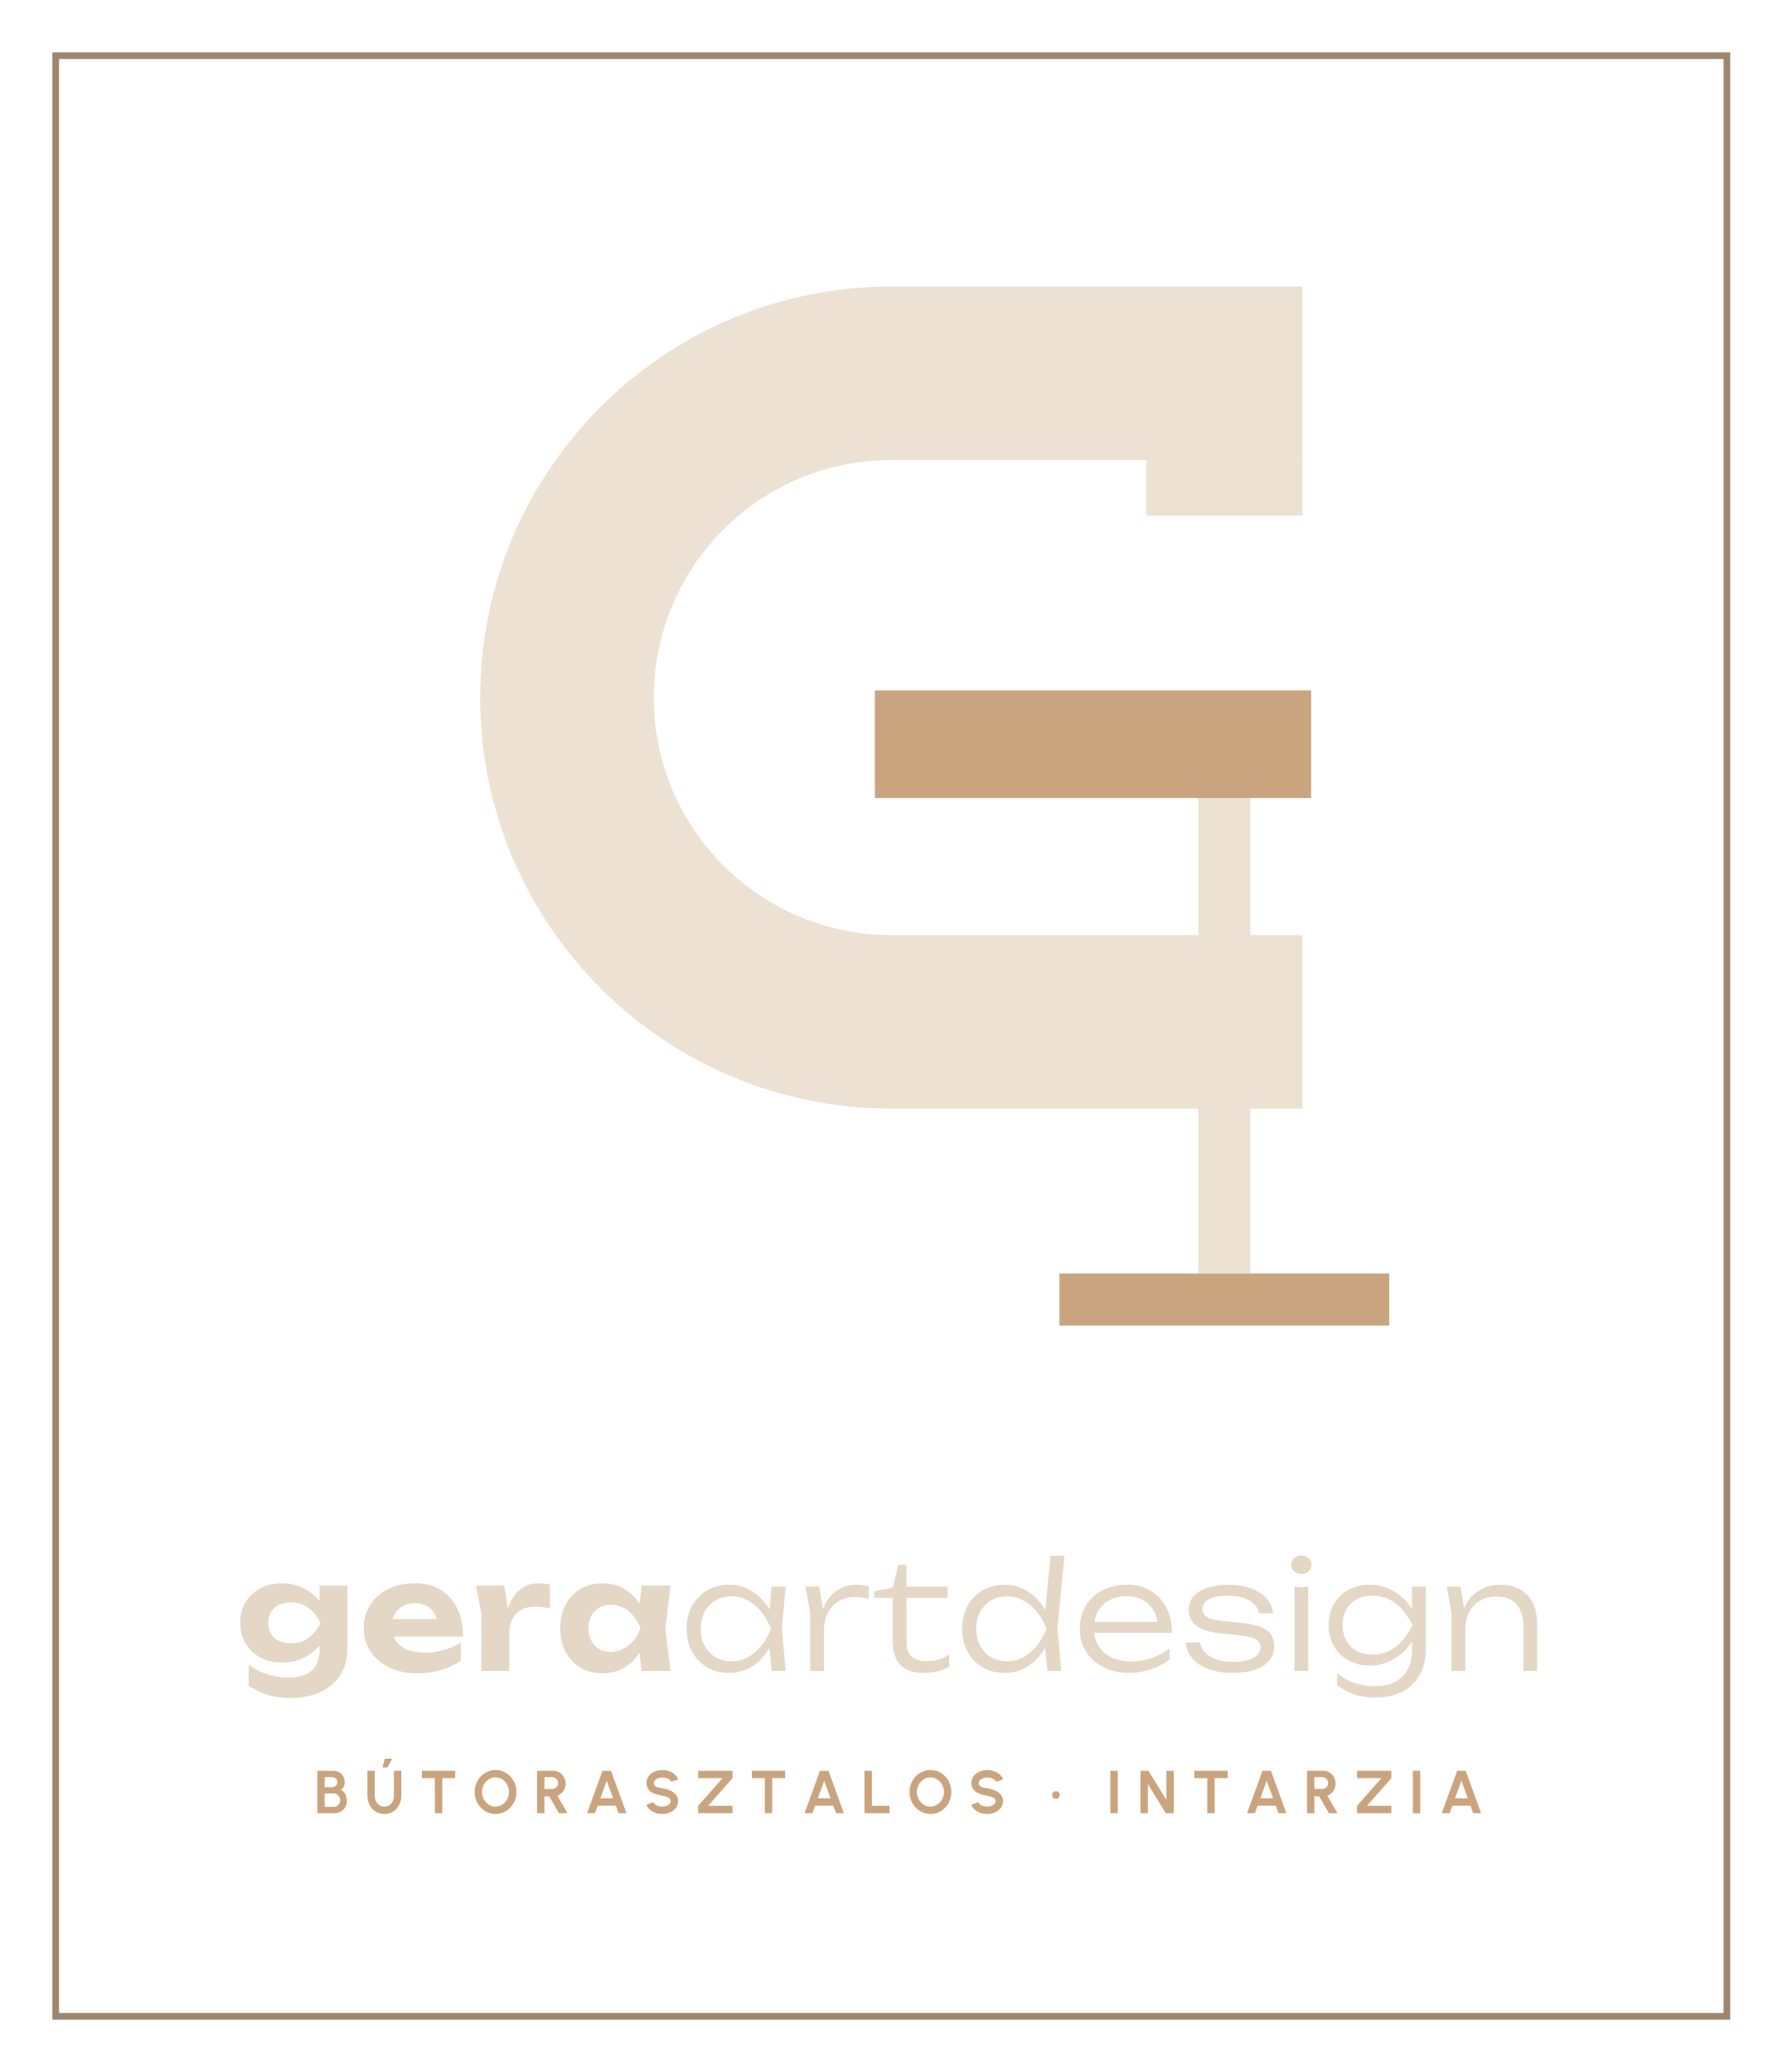
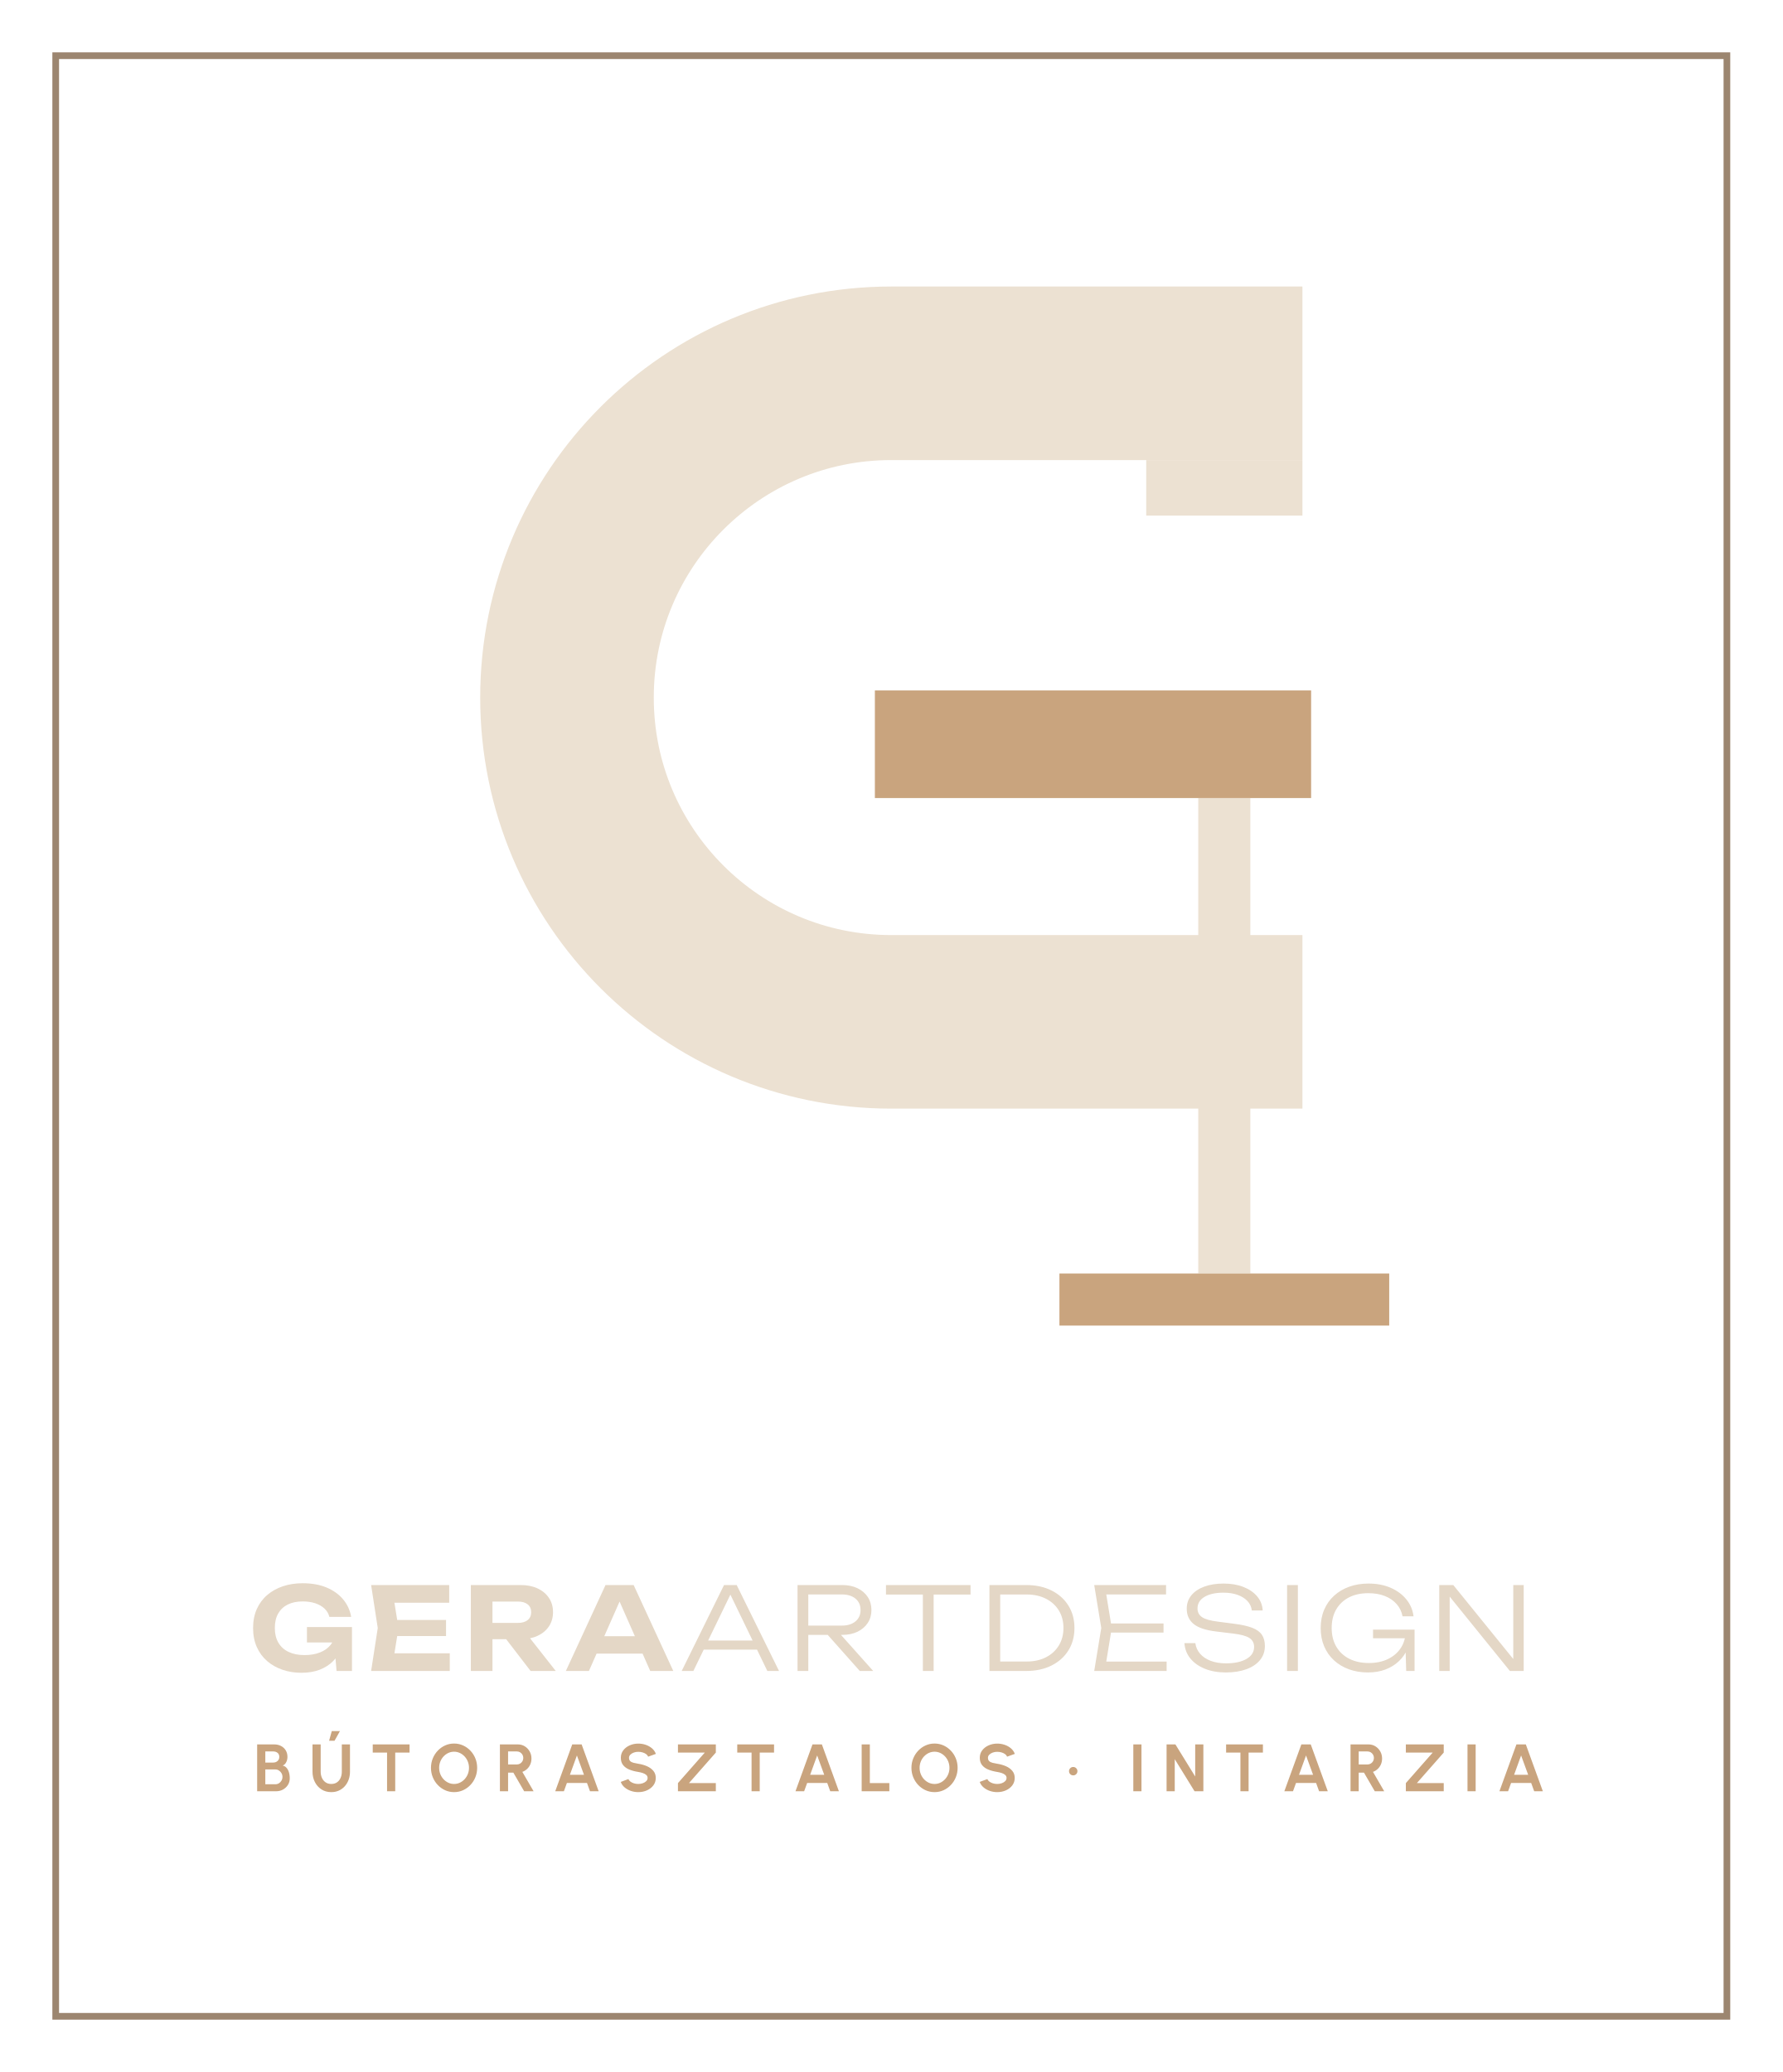
<svg xmlns="http://www.w3.org/2000/svg" viewBox="0 0 320 372" width="320" height="372">
  <rect x="10" y="10" width="300" height="352" fill="none" stroke="#9C8670" stroke-width="1.2" />
  <path d="M233.8 67.02H160A58.22 58.22 0 0 0 160 183.46H233.8" fill="none" stroke="#ECE1D2" stroke-width="31.16" />
  <rect x="205.76" y="82.6" width="28.04" height="9.97" fill="#ECE1D2" />
  <rect x="215.1" y="143.28" width="9.35" height="85.36" fill="#ECE1D2" />
  <rect x="157.05" y="123.96" width="78.31" height="19.32" fill="#C9A47E" />
  <rect x="190.18" y="228.64" width="59.2" height="9.35" fill="#C9A47E" />
-   <path d="M57.371 296.167V293.54L57.542 292.935V289.376L57.371 288.826V284.677H62.365V295.917Q62.365 298.774 61.068 300.774Q59.771 302.774 57.464 303.817Q55.156 304.86 52.07 304.86Q49.955 304.86 48.168 304.31Q46.381 303.76 44.636 302.67V298.836Q46.287 300.09 48.101 300.638Q49.915 301.187 51.759 301.187Q54.484 301.187 55.927 299.96Q57.371 298.733 57.371 296.167ZM50.604 298.491Q48.459 298.491 46.768 297.602Q45.078 296.714 44.104 295.113Q43.13 293.513 43.13 291.372Q43.13 289.219 44.104 287.624Q45.078 286.029 46.768 285.141Q48.459 284.253 50.604 284.253Q52.211 284.253 53.554 284.749Q54.897 285.245 55.946 286.056Q56.996 286.867 57.717 287.821Q58.438 288.775 58.817 289.726Q59.196 290.677 59.196 291.423Q59.196 292.423 58.608 293.642Q58.02 294.862 56.908 295.964Q55.796 297.066 54.204 297.778Q52.612 298.491 50.604 298.491ZM52.272 295.039Q53.926 295.039 55.253 294.143Q56.581 293.247 57.542 291.372Q56.569 289.455 55.241 288.572Q53.914 287.689 52.272 287.689Q50.991 287.689 50.064 288.142Q49.138 288.594 48.645 289.424Q48.151 290.255 48.151 291.372Q48.151 292.462 48.639 293.292Q49.126 294.123 50.052 294.581Q50.979 295.039 52.272 295.039ZM74.859 300.425Q72.101 300.425 69.94 299.405Q67.78 298.385 66.537 296.553Q65.294 294.722 65.294 292.294Q65.294 289.892 66.482 288.086Q67.67 286.281 69.748 285.267Q71.827 284.253 74.465 284.253Q77.163 284.253 79.098 285.431Q81.033 286.61 82.078 288.758Q83.124 290.907 83.124 293.823H69.317V290.678H80.373L78.589 291.794Q78.497 290.543 77.974 289.661Q77.451 288.779 76.589 288.31Q75.727 287.841 74.541 287.841Q73.251 287.841 72.314 288.357Q71.378 288.872 70.86 289.788Q70.342 290.704 70.342 291.921Q70.342 293.433 71.023 294.507Q71.704 295.58 73.013 296.148Q74.321 296.715 76.196 296.715Q77.907 296.715 79.626 296.243Q81.345 295.771 82.718 294.909V298.161Q81.175 299.237 79.161 299.831Q77.146 300.425 74.859 300.425ZM85.425 284.677H90.492L91.405 290.178V300.0H86.411V289.772ZM98.721 284.473V288.759Q97.984 288.598 97.273 288.523Q96.562 288.449 95.968 288.449Q94.695 288.449 93.661 288.967Q92.626 289.485 92.016 290.61Q91.405 291.736 91.405 293.542L90.418 292.318Q90.598 290.681 91.029 289.221Q91.461 287.762 92.211 286.647Q92.962 285.532 94.081 284.893Q95.201 284.253 96.769 284.253Q97.246 284.253 97.75 284.308Q98.254 284.363 98.721 284.473ZM115.195 300.0 114.519 294.44 115.254 292.345 114.519 290.276 115.195 284.677H120.369L119.442 292.333L120.369 300.0ZM116.427 292.345Q116.026 294.773 114.897 296.592Q113.769 298.411 112.047 299.418Q110.326 300.425 108.166 300.425Q105.923 300.425 104.209 299.411Q102.494 298.397 101.533 296.572Q100.571 294.746 100.571 292.345Q100.571 289.916 101.533 288.099Q102.494 286.281 104.209 285.267Q105.923 284.253 108.166 284.253Q110.326 284.253 112.047 285.253Q113.769 286.254 114.911 288.066Q116.052 289.877 116.427 292.345ZM105.619 292.345Q105.619 293.587 106.13 294.538Q106.641 295.49 107.543 296.033Q108.446 296.577 109.616 296.577Q110.814 296.577 111.869 296.033Q112.924 295.49 113.733 294.538Q114.542 293.587 114.961 292.345Q114.542 291.103 113.733 290.145Q112.924 289.188 111.869 288.644Q110.814 288.101 109.616 288.101Q108.446 288.101 107.543 288.644Q106.641 289.188 106.13 290.145Q105.619 291.103 105.619 292.345Z" fill="#E4D7C6" />
-   <path d="M138.523 300.0 137.986 294.288 138.658 292.433 137.986 290.592 138.523 284.867H141.05L140.338 292.433L141.05 300.0ZM139.478 292.433Q138.9 294.799 137.677 296.586Q136.454 298.374 134.72 299.362Q132.986 300.349 130.876 300.349Q128.659 300.349 126.938 299.348Q125.218 298.347 124.237 296.559Q123.256 294.772 123.256 292.433Q123.256 290.068 124.237 288.294Q125.218 286.52 126.938 285.519Q128.659 284.518 130.876 284.518Q132.986 284.518 134.72 285.512Q136.454 286.507 137.683 288.281Q138.913 290.055 139.478 292.433ZM125.783 292.433Q125.783 294.154 126.495 295.471Q127.207 296.788 128.45 297.527Q129.694 298.266 131.293 298.266Q132.906 298.266 134.263 297.527Q135.621 296.788 136.676 295.471Q137.731 294.154 138.403 292.433Q137.731 290.7 136.676 289.389Q135.621 288.079 134.263 287.34Q132.906 286.601 131.293 286.601Q129.694 286.601 128.45 287.34Q127.207 288.079 126.495 289.389Q125.783 290.7 125.783 292.433ZM144.585 284.867H147.058L147.918 290.041V300.0H145.445V289.571ZM155.968 284.813V287.058Q155.457 286.896 154.772 286.809Q154.087 286.722 153.455 286.722Q151.842 286.722 150.586 287.454Q149.329 288.187 148.623 289.564Q147.918 290.942 147.918 292.837L147.219 291.869Q147.273 290.283 147.736 288.939Q148.2 287.595 149.047 286.607Q149.893 285.62 151.083 285.069Q152.272 284.518 153.777 284.518Q154.355 284.518 154.96 284.598Q155.565 284.679 155.968 284.813ZM156.936 286.869V285.673L160.255 285.055L161.25 280.956H162.728V284.867H170.107V286.869H162.728V294.544Q162.728 296.586 163.629 297.406Q164.529 298.226 166.424 298.226Q167.647 298.226 168.581 297.93Q169.515 297.635 170.389 297.07V299.261Q169.744 299.651 168.494 300.0Q167.244 300.349 165.913 300.349Q163.857 300.349 162.614 299.644Q161.371 298.938 160.813 297.709Q160.255 296.479 160.255 294.933V286.869ZM188.008 300.0 187.471 294.221 188.183 292.447 187.511 290.538 188.573 279.303H191.086L189.823 292.326L190.521 300.0ZM188.936 292.433Q188.358 294.799 187.135 296.586Q185.912 298.374 184.178 299.362Q182.444 300.349 180.334 300.349Q178.117 300.349 176.396 299.348Q174.676 298.347 173.695 296.559Q172.714 294.772 172.714 292.433Q172.714 290.068 173.695 288.294Q174.676 286.52 176.396 285.519Q178.117 284.518 180.334 284.518Q182.444 284.518 184.178 285.512Q185.912 286.507 187.141 288.281Q188.371 290.055 188.936 292.433ZM175.241 292.433Q175.241 294.154 175.953 295.471Q176.665 296.788 177.908 297.527Q179.151 298.266 180.751 298.266Q182.364 298.266 183.721 297.527Q185.078 296.788 186.133 295.471Q187.188 294.154 187.86 292.433Q187.188 290.7 186.133 289.389Q185.078 288.079 183.721 287.34Q182.364 286.601 180.751 286.601Q179.151 286.601 177.908 287.34Q176.665 288.079 175.953 289.389Q175.241 290.7 175.241 292.433ZM202.738 300.349Q200.131 300.349 198.122 299.348Q196.112 298.347 194.977 296.559Q193.841 294.772 193.841 292.42Q193.841 290.068 194.916 288.294Q195.991 286.52 197.893 285.519Q199.795 284.518 202.281 284.518Q204.727 284.518 206.548 285.599Q208.369 286.681 209.377 288.623Q210.385 290.565 210.385 293.159H195.709V291.184H209.337L207.885 292.084Q207.805 290.391 207.086 289.154Q206.367 287.918 205.13 287.246Q203.894 286.574 202.241 286.574Q200.467 286.574 199.15 287.286Q197.833 287.998 197.1 289.282Q196.368 290.565 196.368 292.313Q196.368 294.14 197.194 295.484Q198.021 296.828 199.526 297.561Q201.031 298.293 203.074 298.293Q204.942 298.293 206.73 297.668Q208.517 297.043 209.942 295.968V297.917Q208.544 299.046 206.602 299.698Q204.66 300.349 202.738 300.349ZM228.757 295.578Q228.757 297.016 227.877 298.092Q226.997 299.167 225.317 299.758Q223.637 300.349 221.258 300.349Q218.798 300.349 216.937 299.664Q215.076 298.979 214.027 297.742Q212.979 296.506 212.898 294.879H215.412Q215.573 295.914 216.352 296.707Q217.132 297.5 218.402 297.937Q219.672 298.374 221.271 298.374Q223.623 298.374 224.954 297.662Q226.284 296.949 226.284 295.699Q226.284 294.745 225.417 294.275Q224.551 293.804 222.212 293.562L219.296 293.267Q217.118 293.052 215.815 292.474Q214.511 291.896 213.94 291.022Q213.369 290.149 213.369 289.06Q213.369 287.595 214.269 286.587Q215.17 285.579 216.782 285.048Q218.395 284.518 220.519 284.518Q222.777 284.518 224.544 285.169Q226.311 285.821 227.359 286.97Q228.408 288.119 228.515 289.638H226.002Q225.881 288.778 225.209 288.066Q224.537 287.353 223.341 286.923Q222.145 286.493 220.398 286.493Q218.234 286.493 217.045 287.111Q215.855 287.73 215.855 288.912Q215.855 289.772 216.635 290.283Q217.414 290.794 219.403 291.009L222.736 291.345Q225.021 291.573 226.338 292.111Q227.655 292.649 228.206 293.509Q228.757 294.369 228.757 295.578ZM232.372 284.813 233.609 285.028 234.845 284.813V300.0H232.372ZM233.605 282.582Q232.829 282.582 232.312 282.112Q231.795 281.641 231.795 280.929Q231.795 280.217 232.312 279.746Q232.829 279.276 233.605 279.276Q234.402 279.276 234.913 279.746Q235.423 280.217 235.423 280.929Q235.423 281.641 234.913 282.112Q234.402 282.582 233.605 282.582ZM253.473 296.331V293.603L253.594 293.2V290.7L253.473 290.162V284.867H255.946V295.968Q255.946 298.938 254.756 300.9Q253.567 302.863 251.517 303.824Q249.468 304.785 246.874 304.785Q244.898 304.785 243.218 304.24Q241.538 303.696 240.006 302.554V300.39Q241.632 301.693 243.339 302.211Q245.046 302.728 246.726 302.728Q250.019 302.728 251.746 301.021Q253.473 299.315 253.473 296.331ZM245.799 299.032Q243.742 299.032 242.089 298.125Q240.436 297.218 239.469 295.585Q238.501 293.952 238.501 291.775Q238.501 289.584 239.469 287.958Q240.436 286.332 242.089 285.425Q243.742 284.518 245.799 284.518Q247.317 284.518 248.641 284.988Q249.965 285.458 251.033 286.245Q252.102 287.031 252.861 287.992Q253.621 288.953 254.037 289.94Q254.454 290.928 254.454 291.788Q254.454 292.877 253.815 294.134Q253.177 295.39 252.014 296.506Q250.852 297.621 249.273 298.327Q247.694 299.032 245.799 299.032ZM246.457 297.057Q248.554 297.057 250.335 295.814Q252.115 294.57 253.58 291.775Q252.129 288.939 250.341 287.709Q248.554 286.48 246.457 286.48Q244.71 286.48 243.494 287.165Q242.277 287.851 241.646 289.04Q241.014 290.229 241.014 291.775Q241.014 293.294 241.646 294.49Q242.277 295.686 243.494 296.371Q244.71 297.057 246.457 297.057ZM259.709 284.867H262.182L263.042 290.014V300.0H260.569V289.651ZM269.305 284.518Q271.428 284.518 272.906 285.364Q274.385 286.211 275.164 287.81Q275.944 289.41 275.944 291.681V300.0H273.471V292.111Q273.471 289.396 272.228 288.012Q270.985 286.628 268.579 286.628Q266.912 286.628 265.662 287.373Q264.413 288.119 263.727 289.457Q263.042 290.794 263.042 292.568L262.047 291.869Q262.235 289.598 263.203 287.958Q264.171 286.318 265.743 285.418Q267.315 284.518 269.305 284.518Z" fill="#E4D7C6" />
-   <path d="M56.958 325.535V317.922H59.731Q60.332 317.922 60.819 318.169Q61.307 318.416 61.594 318.875Q61.881 319.334 61.881 319.962Q61.881 320.24 61.798 320.522Q61.715 320.803 61.546 321.029Q61.377 321.254 61.111 321.362Q61.466 321.449 61.689 321.68Q61.913 321.911 62.037 322.216Q62.161 322.521 62.208 322.84Q62.255 323.159 62.255 323.433Q62.255 324.033 61.955 324.508Q61.656 324.983 61.153 325.259Q60.65 325.535 60.04 325.535ZM58.284 324.4H59.906Q60.229 324.4 60.492 324.241Q60.756 324.082 60.913 323.804Q61.071 323.527 61.071 323.174Q61.071 322.871 60.913 322.599Q60.756 322.328 60.492 322.159Q60.229 321.99 59.906 321.99H58.284ZM58.284 320.872H59.581Q59.982 320.872 60.268 320.622Q60.554 320.371 60.554 319.953Q60.554 319.514 60.268 319.289Q59.982 319.065 59.581 319.065H58.284ZM69 325.677Q68.086 325.677 67.4 325.231Q66.713 324.785 66.333 324.032Q65.952 323.279 65.952 322.36V317.922H67.278V322.36Q67.278 322.904 67.481 323.357Q67.684 323.809 68.069 324.08Q68.454 324.35 69 324.35Q69.555 324.35 69.937 324.08Q70.32 323.811 70.517 323.358Q70.714 322.905 70.714 322.36V317.922H72.041V322.36Q72.041 323.05 71.825 323.651Q71.608 324.252 71.205 324.709Q70.803 325.166 70.244 325.421Q69.685 325.677 69 325.677ZM68.649 317.324 69.084 315.758H70.411L69.535 317.324ZM81.719 317.922V319.249H79.392V325.535H78.065V319.249H75.74V317.922ZM88.953 325.677Q88.181 325.677 87.501 325.369Q86.822 325.062 86.305 324.518Q85.788 323.975 85.495 323.26Q85.201 322.545 85.201 321.729Q85.201 320.913 85.495 320.198Q85.788 319.483 86.305 318.939Q86.822 318.396 87.501 318.088Q88.181 317.781 88.953 317.781Q89.731 317.781 90.411 318.088Q91.09 318.396 91.607 318.939Q92.123 319.483 92.414 320.198Q92.705 320.913 92.705 321.729Q92.705 322.545 92.414 323.26Q92.123 323.975 91.607 324.518Q91.09 325.062 90.411 325.369Q89.731 325.677 88.953 325.677ZM88.953 324.35Q89.455 324.35 89.893 324.143Q90.332 323.936 90.667 323.575Q91.001 323.214 91.19 322.74Q91.378 322.266 91.378 321.729Q91.378 321.189 91.189 320.715Q90.999 320.24 90.665 319.88Q90.33 319.52 89.892 319.314Q89.453 319.108 88.953 319.108Q88.452 319.108 88.013 319.315Q87.575 319.522 87.24 319.883Q86.905 320.244 86.717 320.717Q86.528 321.191 86.528 321.729Q86.528 322.27 86.718 322.744Q86.907 323.218 87.242 323.579Q87.576 323.94 88.015 324.145Q88.454 324.35 88.953 324.35ZM96.403 325.535V317.922H99.322Q99.941 317.922 100.441 318.231Q100.941 318.54 101.235 319.061Q101.528 319.581 101.528 320.214Q101.528 320.728 101.342 321.162Q101.156 321.595 100.822 321.91Q100.488 322.225 100.05 322.387L101.874 325.535H100.343L98.585 322.507H97.73V325.535ZM97.73 321.18H99.172Q99.454 321.18 99.687 321.038Q99.921 320.896 100.061 320.657Q100.201 320.418 100.201 320.123Q100.201 319.827 100.061 319.588Q99.921 319.349 99.687 319.207Q99.454 319.065 99.172 319.065H97.73ZM108.156 317.922H109.682L112.448 325.535H111.04L110.55 324.187H107.289L106.799 325.535H105.392ZM107.775 322.86H110.062L108.915 319.72ZM118.888 325.677Q118.257 325.677 117.677 325.478Q117.096 325.278 116.662 324.905Q116.227 324.533 116.039 324.015L117.285 323.554Q117.362 323.775 117.595 323.955Q117.828 324.135 118.165 324.242Q118.502 324.35 118.888 324.35Q119.282 324.35 119.628 324.227Q119.973 324.104 120.187 323.885Q120.4 323.666 120.4 323.373Q120.4 323.074 120.178 322.88Q119.955 322.686 119.607 322.571Q119.259 322.457 118.888 322.398Q118.078 322.273 117.436 322.012Q116.794 321.752 116.423 321.288Q116.052 320.824 116.052 320.094Q116.052 319.401 116.447 318.883Q116.841 318.366 117.489 318.078Q118.136 317.791 118.888 317.791Q119.512 317.791 120.094 317.988Q120.675 318.185 121.113 318.56Q121.55 318.934 121.741 319.463L120.491 319.915Q120.414 319.693 120.18 319.514Q119.947 319.336 119.611 319.231Q119.275 319.126 118.888 319.126Q118.502 319.121 118.158 319.246Q117.813 319.372 117.596 319.591Q117.379 319.81 117.379 320.094Q117.379 320.456 117.582 320.642Q117.786 320.828 118.127 320.913Q118.469 320.998 118.888 321.065Q119.652 321.183 120.298 321.467Q120.945 321.75 121.336 322.221Q121.727 322.692 121.727 323.373Q121.727 324.064 121.334 324.583Q120.941 325.101 120.296 325.389Q119.65 325.677 118.888 325.677ZM125.332 325.535V324.208L129.696 319.249H125.332V317.922H131.487V319.249L127.123 324.208H131.487V325.535ZM140.947 317.922V319.249H138.62V325.535H137.293V319.249H134.967V317.922ZM147.193 317.922H148.719L151.485 325.535H150.078L149.588 324.187H146.327L145.837 325.535H144.429ZM146.813 322.86H149.1L147.953 319.72ZM155.185 325.535V317.922H156.512V324.208H159.679V325.535ZM167.023 325.677Q166.251 325.677 165.571 325.369Q164.891 325.062 164.375 324.518Q163.858 323.975 163.564 323.26Q163.271 322.545 163.271 321.729Q163.271 320.913 163.564 320.198Q163.858 319.483 164.375 318.939Q164.891 318.396 165.571 318.088Q166.251 317.781 167.023 317.781Q167.8 317.781 168.48 318.088Q169.16 318.396 169.676 318.939Q170.193 319.483 170.484 320.198Q170.775 320.913 170.775 321.729Q170.775 322.545 170.484 323.26Q170.193 323.975 169.676 324.518Q169.16 325.062 168.48 325.369Q167.8 325.677 167.023 325.677ZM167.023 324.35Q167.524 324.35 167.963 324.143Q168.402 323.936 168.736 323.575Q169.071 323.214 169.259 322.74Q169.448 322.266 169.448 321.729Q169.448 321.189 169.258 320.715Q169.069 320.24 168.734 319.88Q168.4 319.52 167.961 319.314Q167.523 319.108 167.023 319.108Q166.521 319.108 166.083 319.315Q165.644 319.522 165.31 319.883Q164.975 320.244 164.786 320.717Q164.598 321.191 164.598 321.729Q164.598 322.27 164.787 322.744Q164.977 323.218 165.311 323.579Q165.646 323.94 166.085 324.145Q166.523 324.35 167.023 324.35ZM177.213 325.677Q176.583 325.677 176.002 325.478Q175.421 325.278 174.987 324.905Q174.552 324.533 174.364 324.015L175.61 323.554Q175.687 323.775 175.92 323.955Q176.154 324.135 176.49 324.242Q176.827 324.35 177.213 324.35Q177.608 324.35 177.953 324.227Q178.298 324.104 178.512 323.885Q178.726 323.666 178.726 323.373Q178.726 323.074 178.503 322.88Q178.28 322.686 177.932 322.571Q177.584 322.457 177.213 322.398Q176.403 322.273 175.762 322.012Q175.12 321.752 174.748 321.288Q174.377 320.824 174.377 320.094Q174.377 319.401 174.772 318.883Q175.167 318.366 175.814 318.078Q176.461 317.791 177.213 317.791Q177.837 317.791 178.419 317.988Q179 318.185 179.438 318.56Q179.875 318.934 180.066 319.463L178.816 319.915Q178.739 319.693 178.505 319.514Q178.272 319.336 177.936 319.231Q177.601 319.126 177.213 319.126Q176.827 319.121 176.483 319.246Q176.138 319.372 175.921 319.591Q175.704 319.81 175.704 320.094Q175.704 320.456 175.907 320.642Q176.111 320.828 176.453 320.913Q176.794 320.998 177.213 321.065Q177.977 321.183 178.623 321.467Q179.27 321.75 179.661 322.221Q180.052 322.692 180.052 323.373Q180.052 324.064 179.659 324.583Q179.266 325.101 178.621 325.389Q177.975 325.677 177.213 325.677ZM189.558 322.955Q189.272 322.955 189.075 322.757Q188.877 322.558 188.877 322.271Q188.877 321.991 189.075 321.79Q189.272 321.59 189.558 321.59Q189.842 321.59 190.042 321.79Q190.242 321.991 190.242 322.271Q190.242 322.558 190.042 322.757Q189.842 322.955 189.558 322.955ZM199.323 325.535V317.922H200.65V325.535ZM204.728 325.535V317.922H206.163L209.379 323.138V317.922H210.706V325.535H209.273L206.055 320.32V325.535ZM220.381 317.922V319.249H218.054V325.535H216.727V319.249H214.402V317.922ZM226.628 317.922H228.154L230.92 325.535H229.512L229.022 324.187H225.761L225.271 325.535H223.864ZM226.247 322.86H228.534L227.387 319.72ZM234.619 325.535V317.922H237.538Q238.158 317.922 238.658 318.231Q239.158 318.54 239.451 319.061Q239.745 319.581 239.745 320.214Q239.745 320.728 239.559 321.162Q239.373 321.595 239.039 321.91Q238.704 322.225 238.266 322.387L240.091 325.535H238.559L236.801 322.507H235.946V325.535ZM235.946 321.18H237.388Q237.67 321.18 237.904 321.038Q238.138 320.896 238.278 320.657Q238.418 320.418 238.418 320.123Q238.418 319.827 238.278 319.588Q238.138 319.349 237.904 319.207Q237.67 319.065 237.388 319.065H235.946ZM243.608 325.535V324.208L247.973 319.249H243.608V317.922H249.763V319.249L245.399 324.208H249.763V325.535ZM253.624 325.535V317.922H254.951V325.535ZM261.576 317.922H263.102L265.868 325.535H264.461L263.97 324.187H260.71L260.219 325.535H258.812ZM261.196 322.86H263.483L262.336 319.72Z" fill="#C9A47E" />
+   <path d="M61.837 293.314Q61.789 294.716 61.277 295.981Q60.765 297.246 59.801 298.227Q58.837 299.207 57.415 299.766Q55.992 300.325 54.108 300.325Q52.296 300.325 50.719 299.788Q49.142 299.251 47.952 298.222Q46.762 297.193 46.097 295.698Q45.431 294.203 45.431 292.287Q45.431 290.371 46.102 288.877Q46.774 287.382 47.983 286.353Q49.192 285.323 50.804 284.786Q52.415 284.25 54.317 284.25Q56.821 284.25 58.655 285.03Q60.49 285.811 61.612 287.166Q62.735 288.521 63.037 290.286H59.124Q58.916 289.427 58.258 288.806Q57.6 288.184 56.604 287.849Q55.607 287.515 54.324 287.515Q52.792 287.515 51.673 288.063Q50.555 288.611 49.945 289.671Q49.335 290.731 49.335 292.287Q49.335 293.852 49.984 294.942Q50.633 296.033 51.831 296.591Q53.028 297.149 54.659 297.149Q56.238 297.149 57.438 296.676Q58.638 296.202 59.35 295.315Q60.062 294.427 60.161 293.189ZM55.101 294.884V292.114H63.183V300.0H60.418L59.885 293.826L60.652 294.884ZM80.069 290.841V293.733H68.912V290.841ZM71.535 292.287 70.509 298.659 68.89 296.822H80.74V300.0H66.622L67.81 292.287L66.622 284.574H80.637V287.752H68.89L70.509 285.915ZM87.21 291.369H92.993Q94.091 291.369 94.721 290.863Q95.351 290.357 95.351 289.454Q95.351 288.54 94.721 288.04Q94.091 287.539 92.993 287.539H86.662L88.403 285.629V300.0H84.522V284.574H93.498Q95.225 284.574 96.523 285.188Q97.821 285.802 98.547 286.892Q99.273 287.981 99.273 289.454Q99.273 290.886 98.547 291.98Q97.821 293.074 96.523 293.683Q95.225 294.293 93.498 294.293H87.21ZM89.699 292.781H94.09L99.765 300.0H95.248ZM105.811 296.888V293.758H116.468V296.888ZM113.746 284.574 120.863 300.0H116.723L110.627 286.195H111.815L105.719 300.0H101.578L108.696 284.574Z" fill="#E4D7C6" />
+   <path d="M125.601 296.174V294.539H136.461V296.174ZM132.244 284.574 139.844 300.0H137.746L130.599 285.233H131.627L124.47 300.0H122.372L129.972 284.574ZM144.513 291.855H151.125Q152.657 291.855 153.568 291.099Q154.478 290.344 154.478 289.058Q154.478 287.762 153.568 287.012Q152.657 286.261 151.125 286.261H144.235L145.099 285.243V300.0H143.166V284.574H151.197Q152.76 284.574 153.933 285.14Q155.105 285.706 155.768 286.713Q156.432 287.721 156.432 289.058Q156.432 290.374 155.768 291.382Q155.105 292.39 153.933 292.956Q152.76 293.521 151.197 293.521H144.513ZM147.927 292.781H150.302L156.75 300.0H154.344ZM165.666 285.51H167.6V300.0H165.666ZM159.044 284.574H174.222V286.282H159.044ZM184.218 284.574Q186.799 284.574 188.748 285.546Q190.697 286.518 191.787 288.256Q192.877 289.994 192.877 292.287Q192.877 294.58 191.787 296.318Q190.697 298.056 188.748 299.028Q186.799 300.0 184.218 300.0H177.616V284.574ZM179.549 299.486 178.326 298.303H184.311Q186.275 298.303 187.761 297.542Q189.247 296.781 190.075 295.424Q190.902 294.066 190.902 292.287Q190.902 290.488 190.075 289.14Q189.247 287.793 187.761 287.032Q186.275 286.271 184.311 286.271H178.326L179.549 285.089ZM208.868 291.465V293.11H198.348V291.465ZM199.572 292.287 198.389 299.537 197.371 298.313H209.423V300.0H196.425L197.69 292.287L196.425 284.574H209.321V286.261H197.371L198.389 285.048ZM212.622 295.002H214.576Q214.72 296.092 215.439 296.915Q216.159 297.738 217.347 298.185Q218.535 298.632 220.077 298.632Q222.391 298.632 223.759 297.84Q225.127 297.049 225.127 295.681Q225.127 294.632 224.278 294.077Q223.43 293.521 221.301 293.274L218.329 292.915Q215.501 292.575 214.267 291.562Q213.033 290.549 213.033 288.822Q213.033 287.433 213.861 286.42Q214.689 285.407 216.18 284.857Q217.671 284.307 219.656 284.307Q221.661 284.307 223.209 284.914Q224.756 285.521 225.672 286.605Q226.587 287.69 226.669 289.14H224.715Q224.602 288.163 223.939 287.454Q223.276 286.744 222.175 286.343Q221.075 285.942 219.615 285.942Q217.496 285.942 216.231 286.693Q214.966 287.444 214.966 288.77Q214.966 289.799 215.799 290.349Q216.632 290.899 218.627 291.146L221.558 291.526Q223.584 291.783 224.792 292.251Q226.001 292.719 226.53 293.511Q227.06 294.303 227.06 295.516Q227.06 296.977 226.186 298.046Q225.312 299.116 223.733 299.691Q222.155 300.267 220.046 300.267Q217.928 300.267 216.288 299.604Q214.648 298.941 213.681 297.753Q212.714 296.565 212.622 295.002ZM231.05 284.574H232.983V300.0H231.05ZM253.222 293.274Q253.211 294.745 252.666 296.015Q252.121 297.285 251.119 298.241Q250.116 299.198 248.712 299.733Q247.309 300.267 245.56 300.267Q243.709 300.267 242.156 299.702Q240.604 299.136 239.462 298.087Q238.321 297.038 237.698 295.568Q237.076 294.097 237.076 292.287Q237.076 290.477 237.704 289.007Q238.331 287.536 239.483 286.487Q240.634 285.438 242.203 284.873Q243.771 284.307 245.653 284.307Q247.915 284.307 249.658 285.073Q251.401 285.839 252.471 287.166Q253.54 288.493 253.746 290.189H251.772Q251.535 288.935 250.718 287.999Q249.9 287.063 248.609 286.549Q247.319 286.035 245.612 286.035Q243.617 286.035 242.146 286.796Q240.676 287.557 239.863 288.955Q239.051 290.354 239.051 292.287Q239.051 294.21 239.873 295.624Q240.696 297.038 242.198 297.804Q243.699 298.571 245.725 298.571Q247.699 298.571 249.17 297.851Q250.64 297.131 251.463 295.871Q252.286 294.611 252.317 292.987ZM246.476 294.128V292.585H253.931V300.0H252.43L252.234 293.46L252.779 294.128ZM272.606 299.033 271.65 299.095V284.574H273.522V300.0H271.043L259.289 285.479L260.235 285.418V300.0H258.363V284.574H260.883Z" fill="#E4D7C6" />
+   <path d="M46.163 321.596V313.185H49.227Q49.89 313.185 50.429 313.458Q50.968 313.731 51.285 314.238Q51.601 314.745 51.601 315.439Q51.601 315.745 51.51 316.057Q51.419 316.368 51.232 316.617Q51.045 316.866 50.751 316.985Q51.143 317.081 51.39 317.336Q51.637 317.591 51.774 317.928Q51.911 318.265 51.963 318.618Q52.015 318.97 52.015 319.274Q52.015 319.936 51.684 320.46Q51.353 320.985 50.797 321.291Q50.242 321.596 49.568 321.596ZM47.628 320.341H49.42Q49.776 320.341 50.067 320.166Q50.359 319.99 50.533 319.683Q50.707 319.377 50.707 318.987Q50.707 318.652 50.533 318.352Q50.359 318.053 50.067 317.866Q49.776 317.679 49.42 317.679H47.628ZM47.628 316.444H49.061Q49.503 316.444 49.82 316.167Q50.136 315.89 50.136 315.429Q50.136 314.943 49.82 314.696Q49.503 314.448 49.061 314.448H47.628ZM59.466 321.752Q58.457 321.752 57.699 321.259Q56.941 320.767 56.52 319.935Q56.099 319.103 56.099 318.087V313.185H57.565V318.087Q57.565 318.688 57.789 319.189Q58.012 319.689 58.438 319.988Q58.863 320.286 59.466 320.286Q60.08 320.286 60.502 319.988Q60.925 319.691 61.142 319.191Q61.36 318.69 61.36 318.087V313.185H62.826V318.087Q62.826 318.85 62.587 319.514Q62.348 320.178 61.903 320.683Q61.458 321.187 60.841 321.47Q60.223 321.752 59.466 321.752ZM59.079 312.525 59.559 310.794H61.025L60.057 312.525ZM73.518 313.185V314.651H70.947V321.596H69.481V314.651H66.912V313.185ZM81.51 321.752Q80.657 321.752 79.906 321.413Q79.155 321.073 78.585 320.472Q78.014 319.872 77.69 319.082Q77.365 318.292 77.365 317.391Q77.365 316.489 77.69 315.699Q78.014 314.91 78.585 314.309Q79.155 313.708 79.906 313.369Q80.657 313.029 81.51 313.029Q82.369 313.029 83.12 313.369Q83.871 313.708 84.442 314.309Q85.013 314.91 85.334 315.699Q85.655 316.489 85.655 317.391Q85.655 318.292 85.334 319.082Q85.013 319.872 84.442 320.472Q83.871 321.073 83.12 321.413Q82.369 321.752 81.51 321.752ZM81.51 320.286Q82.064 320.286 82.549 320.058Q83.033 319.829 83.403 319.43Q83.773 319.031 83.981 318.508Q84.19 317.984 84.19 317.391Q84.19 316.795 83.98 316.27Q83.771 315.745 83.401 315.348Q83.031 314.95 82.547 314.723Q82.062 314.495 81.51 314.495Q80.956 314.495 80.472 314.724Q79.987 314.952 79.617 315.351Q79.248 315.75 79.039 316.273Q78.831 316.797 78.831 317.391Q78.831 317.989 79.04 318.512Q79.25 319.036 79.62 319.434Q79.989 319.833 80.474 320.06Q80.958 320.286 81.51 320.286ZM89.74 321.596V313.185H92.965Q93.649 313.185 94.202 313.526Q94.754 313.868 95.078 314.443Q95.403 315.018 95.403 315.717Q95.403 316.285 95.197 316.764Q94.992 317.243 94.623 317.591Q94.253 317.939 93.769 318.117L95.785 321.596H94.093L92.151 318.25H91.206V321.596ZM91.206 316.784H92.799Q93.111 316.784 93.369 316.627Q93.627 316.471 93.782 316.206Q93.937 315.942 93.937 315.616Q93.937 315.29 93.782 315.026Q93.627 314.761 93.369 314.605Q93.111 314.448 92.799 314.448H91.206ZM102.724 313.185H104.41L107.466 321.596H105.911L105.37 320.106H101.767L101.226 321.596H99.671ZM102.304 318.64H104.831L103.563 315.171ZM114.581 321.752Q113.884 321.752 113.243 321.532Q112.602 321.312 112.121 320.9Q111.641 320.488 111.433 319.916L112.81 319.407Q112.895 319.651 113.153 319.85Q113.41 320.049 113.782 320.167Q114.154 320.286 114.581 320.286Q115.017 320.286 115.398 320.15Q115.78 320.015 116.016 319.773Q116.252 319.531 116.252 319.207Q116.252 318.877 116.006 318.662Q115.76 318.448 115.375 318.321Q114.991 318.195 114.581 318.13Q113.687 317.991 112.977 317.704Q112.268 317.416 111.858 316.904Q111.448 316.391 111.448 315.585Q111.448 314.819 111.884 314.247Q112.32 313.675 113.035 313.357Q113.75 313.04 114.581 313.04Q115.271 313.04 115.913 313.258Q116.555 313.476 117.039 313.889Q117.522 314.303 117.733 314.888L116.352 315.387Q116.266 315.141 116.009 314.944Q115.751 314.747 115.38 314.631Q115.009 314.515 114.581 314.515Q114.154 314.509 113.774 314.648Q113.394 314.787 113.154 315.029Q112.914 315.271 112.914 315.585Q112.914 315.985 113.139 316.19Q113.363 316.396 113.741 316.489Q114.118 316.583 114.581 316.658Q115.425 316.788 116.139 317.101Q116.853 317.414 117.286 317.934Q117.718 318.455 117.718 319.207Q117.718 319.971 117.284 320.544Q116.849 321.116 116.136 321.434Q115.423 321.752 114.581 321.752ZM121.7 321.596V320.13L126.522 314.651H121.7V313.185H128.5V314.651L123.678 320.13H128.5V321.596ZM138.951 313.185V314.651H136.38V321.596H134.914V314.651H132.345V313.185ZM145.852 313.185H147.537L150.593 321.596H149.038L148.497 320.106H144.894L144.353 321.596H142.798ZM145.431 318.64H147.958L146.691 315.171ZM154.68 321.596V313.185H156.146V320.13H159.646V321.596ZM167.759 321.752Q166.906 321.752 166.155 321.413Q165.404 321.073 164.833 320.472Q164.262 319.872 163.938 319.082Q163.613 318.292 163.613 317.391Q163.613 316.489 163.938 315.699Q164.262 314.91 164.833 314.309Q165.404 313.708 166.155 313.369Q166.906 313.029 167.759 313.029Q168.618 313.029 169.369 313.369Q170.119 313.708 170.69 314.309Q171.261 314.91 171.582 315.699Q171.904 316.489 171.904 317.391Q171.904 318.292 171.582 319.082Q171.261 319.872 170.69 320.472Q170.119 321.073 169.369 321.413Q168.618 321.752 167.759 321.752ZM167.759 320.286Q168.313 320.286 168.797 320.058Q169.282 319.829 169.651 319.43Q170.021 319.031 170.229 318.508Q170.438 317.984 170.438 317.391Q170.438 316.795 170.228 316.27Q170.019 315.745 169.649 315.348Q169.28 314.95 168.795 314.723Q168.311 314.495 167.759 314.495Q167.204 314.495 166.72 314.724Q166.235 314.952 165.866 315.351Q165.496 315.75 165.288 316.273Q165.079 316.797 165.079 317.391Q165.079 317.989 165.289 318.512Q165.498 319.036 165.868 319.434Q166.238 319.833 166.722 320.06Q167.206 320.286 167.759 320.286ZM179.016 321.752Q178.32 321.752 177.678 321.532Q177.037 321.312 176.557 320.9Q176.076 320.488 175.869 319.916L177.245 319.407Q177.33 319.651 177.588 319.85Q177.846 320.049 178.218 320.167Q178.59 320.286 179.016 320.286Q179.452 320.286 179.834 320.15Q180.215 320.015 180.451 319.773Q180.687 319.531 180.687 319.207Q180.687 318.877 180.441 318.662Q180.195 318.448 179.811 318.321Q179.426 318.195 179.016 318.13Q178.122 317.991 177.413 317.704Q176.704 317.416 176.293 316.904Q175.883 316.391 175.883 315.585Q175.883 314.819 176.319 314.247Q176.756 313.675 177.471 313.357Q178.186 313.04 179.016 313.04Q179.706 313.04 180.348 313.258Q180.991 313.476 181.474 313.889Q181.958 314.303 182.168 314.888L180.787 315.387Q180.702 315.141 180.444 314.944Q180.186 314.747 179.815 314.631Q179.444 314.515 179.016 314.515Q178.59 314.509 178.21 314.648Q177.829 314.787 177.589 315.029Q177.349 315.271 177.349 315.585Q177.349 315.985 177.574 316.19Q177.799 316.396 178.176 316.489Q178.554 316.583 179.016 316.658Q179.86 316.788 180.574 317.101Q181.289 317.414 181.721 317.934Q182.153 318.455 182.153 319.207Q182.153 319.971 181.719 320.544Q181.285 321.116 180.572 321.434Q179.858 321.752 179.016 321.752ZM192.654 318.745Q192.339 318.745 192.121 318.526Q191.902 318.307 191.902 317.989Q191.902 317.68 192.121 317.459Q192.339 317.237 192.654 317.237Q192.968 317.237 193.189 317.459Q193.41 317.68 193.41 317.989Q193.41 318.307 193.189 318.526Q192.968 318.745 192.654 318.745ZM203.443 321.596V313.185H204.908V321.596ZM209.414 321.596V313.185H210.999L214.552 318.947V313.185H216.018V321.596H214.435L210.88 315.834V321.596ZM226.707 313.185V314.651H224.136V321.596H222.67V314.651H220.101V313.185ZM233.608 313.185H235.294L238.35 321.596H236.794L236.253 320.106H232.651L232.109 321.596H230.554ZM233.187 318.64H235.714L234.447 315.171ZM242.437 321.596V313.185H245.661Q246.346 313.185 246.898 313.526Q247.45 313.868 247.775 314.443Q248.099 315.018 248.099 315.717Q248.099 316.285 247.893 316.764Q247.688 317.243 247.319 317.591Q246.95 317.939 246.466 318.117L248.481 321.596H246.789L244.847 318.25H243.902V321.596ZM243.902 316.784H245.495Q245.807 316.784 246.065 316.627Q246.323 316.471 246.478 316.206Q246.633 315.942 246.633 315.616Q246.633 315.29 246.478 315.026Q246.323 314.761 246.065 314.605Q245.807 314.448 245.495 314.448H243.902ZM252.367 321.596V320.13L257.189 314.651H252.367V313.185H259.167V314.651L254.345 320.13H259.167V321.596ZM263.433 321.596V313.185H264.898V321.596ZM272.217 313.185H273.903L276.959 321.596H275.404L274.863 320.106H271.26L270.719 321.596H269.164ZM271.797 318.64H274.324L273.056 315.171Z" fill="#C9A47E" />
</svg>
